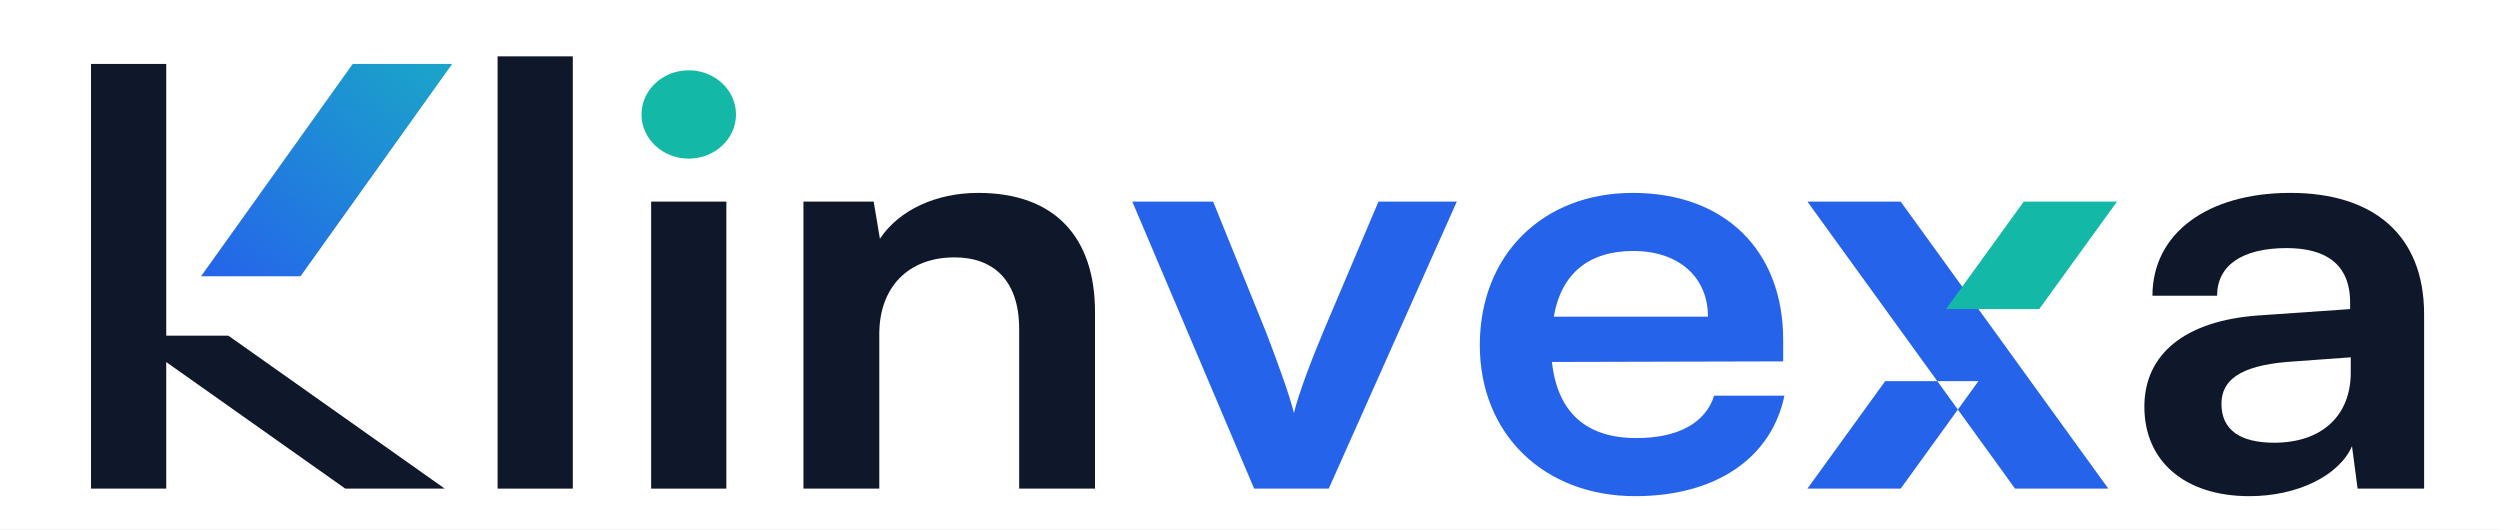
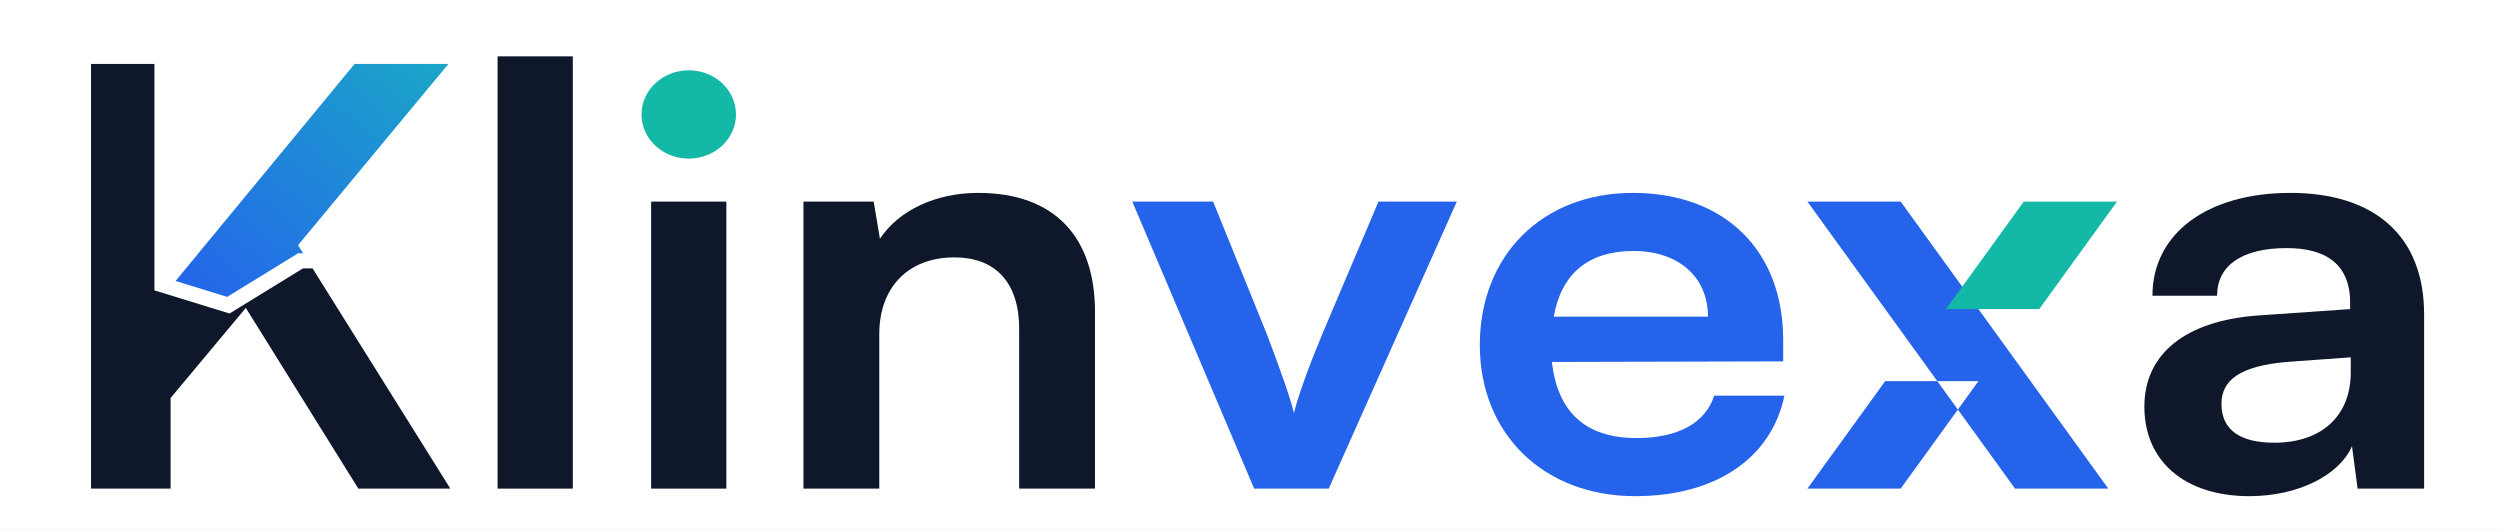
<svg xmlns="http://www.w3.org/2000/svg" viewBox="0 0 4303 911" role="img" aria-label="Klinvexa">
  <defs>
    <linearGradient id="arm-brief" x1="0" y1="1" x2="1" y2="0">
      <stop offset="0" stop-color="#2563EB" />
      <stop offset="1" stop-color="#1AA6C8" />
    </linearGradient>
  </defs>
  <rect width="4303" height="911" fill="#FFFFFF" />
  <g transform="translate(70 841) scale(1.07 1)">
-     <path d="M81 0V-731H202V0ZM142.0 -263.2L302.0 -263.2L650.0 0.0L490.0 0.0Z" fill="#0F172A" />
-     <path d="M258.0 -365.5L418.0 -365.5L662.0 -731.0L502.0 -731.0Z" fill="url(#arm-brief)" />
+     <path d="M659.0 -0.0L511.0 -0.0L330.0 -311.0L209.0 -156.0L209.0 -0.0L81.0 -0.0L81.0 -731.0L183.0 -731.0L183.0 -341.2L303.8 -301.4L421.8 -379.0L437.4 -379.0Z" fill="#0F172A" />
+     <path d="M505.0 -731.0L656.0 -731.0L414.0 -419.0L422.2 -405.0L414.0 -405.0L300.0 -330.0L217.0 -357.4Z" fill="url(#arm-brief)" />
    <path d="M856 0V-744H735V0Z" fill="#0F172A" />
    <path d="M982 0V-494H1103V0Z" fill="#0F172A" />
    <path d="M966.5 -644a76 76 0 1 0 152 0a76 76 0 1 0 -152 0Z" fill="#14B8A6" />
    <path d="M1349 0V-266C1349 -346 1395 -398 1470 -398C1533 -398 1574 -358 1574 -275V0H1696V-304C1696 -432 1632 -509 1508 -509C1441 -509 1381 -480 1350 -430L1340 -494H1227V0Z" fill="#0F172A" />
    <path d="M1952 0H2072L2278 -494H2152L2062 -267C2041 -213 2023 -161 2016 -130C2010 -157 1993 -208 1972 -267L1886 -494H1756Z" fill="#2563EB" />
    <path d="M2565 13C2694 13 2784 -52 2805 -160H2692C2678 -113 2634 -87 2567 -87C2486 -87 2440 -131 2431 -218L2803 -219V-256C2803 -410 2709 -509 2561 -509C2416 -509 2315 -402 2315 -247C2315 -94 2418 13 2565 13ZM2562 -409C2635 -409 2682 -364 2682 -296H2434C2446 -370 2490 -409 2562 -409Z" fill="#2563EB" />
    <path d="M2842.0 -494.0L2992.0 -494.0L3326.0 0.0L3176.0 0.0ZM2842.0 0.0L2992.0 0.0L3117.1 -185.0L2967.1 -185.0Z" fill="#2563EB" />
    <path d="M3064.9 -309.0L3214.9 -309.0L3340.0 -494.0L3190.0 -494.0Z" fill="#14B8A6" />
    <path d="M3553 13C3630 13 3697 -22 3718 -73L3727 0H3834V-300C3834 -437 3752 -509 3619 -509C3485 -509 3397 -439 3397 -332H3501C3501 -384 3541 -414 3613 -414C3675 -414 3715 -387 3715 -320V-309L3567 -298C3450 -289 3384 -232 3384 -141C3384 -48 3448 13 3553 13ZM3593 -79C3538 -79 3508 -101 3508 -146C3508 -186 3537 -211 3613 -218L3716 -226V-200C3716 -124 3668 -79 3593 -79Z" fill="#0F172A" />
  </g>
</svg>
